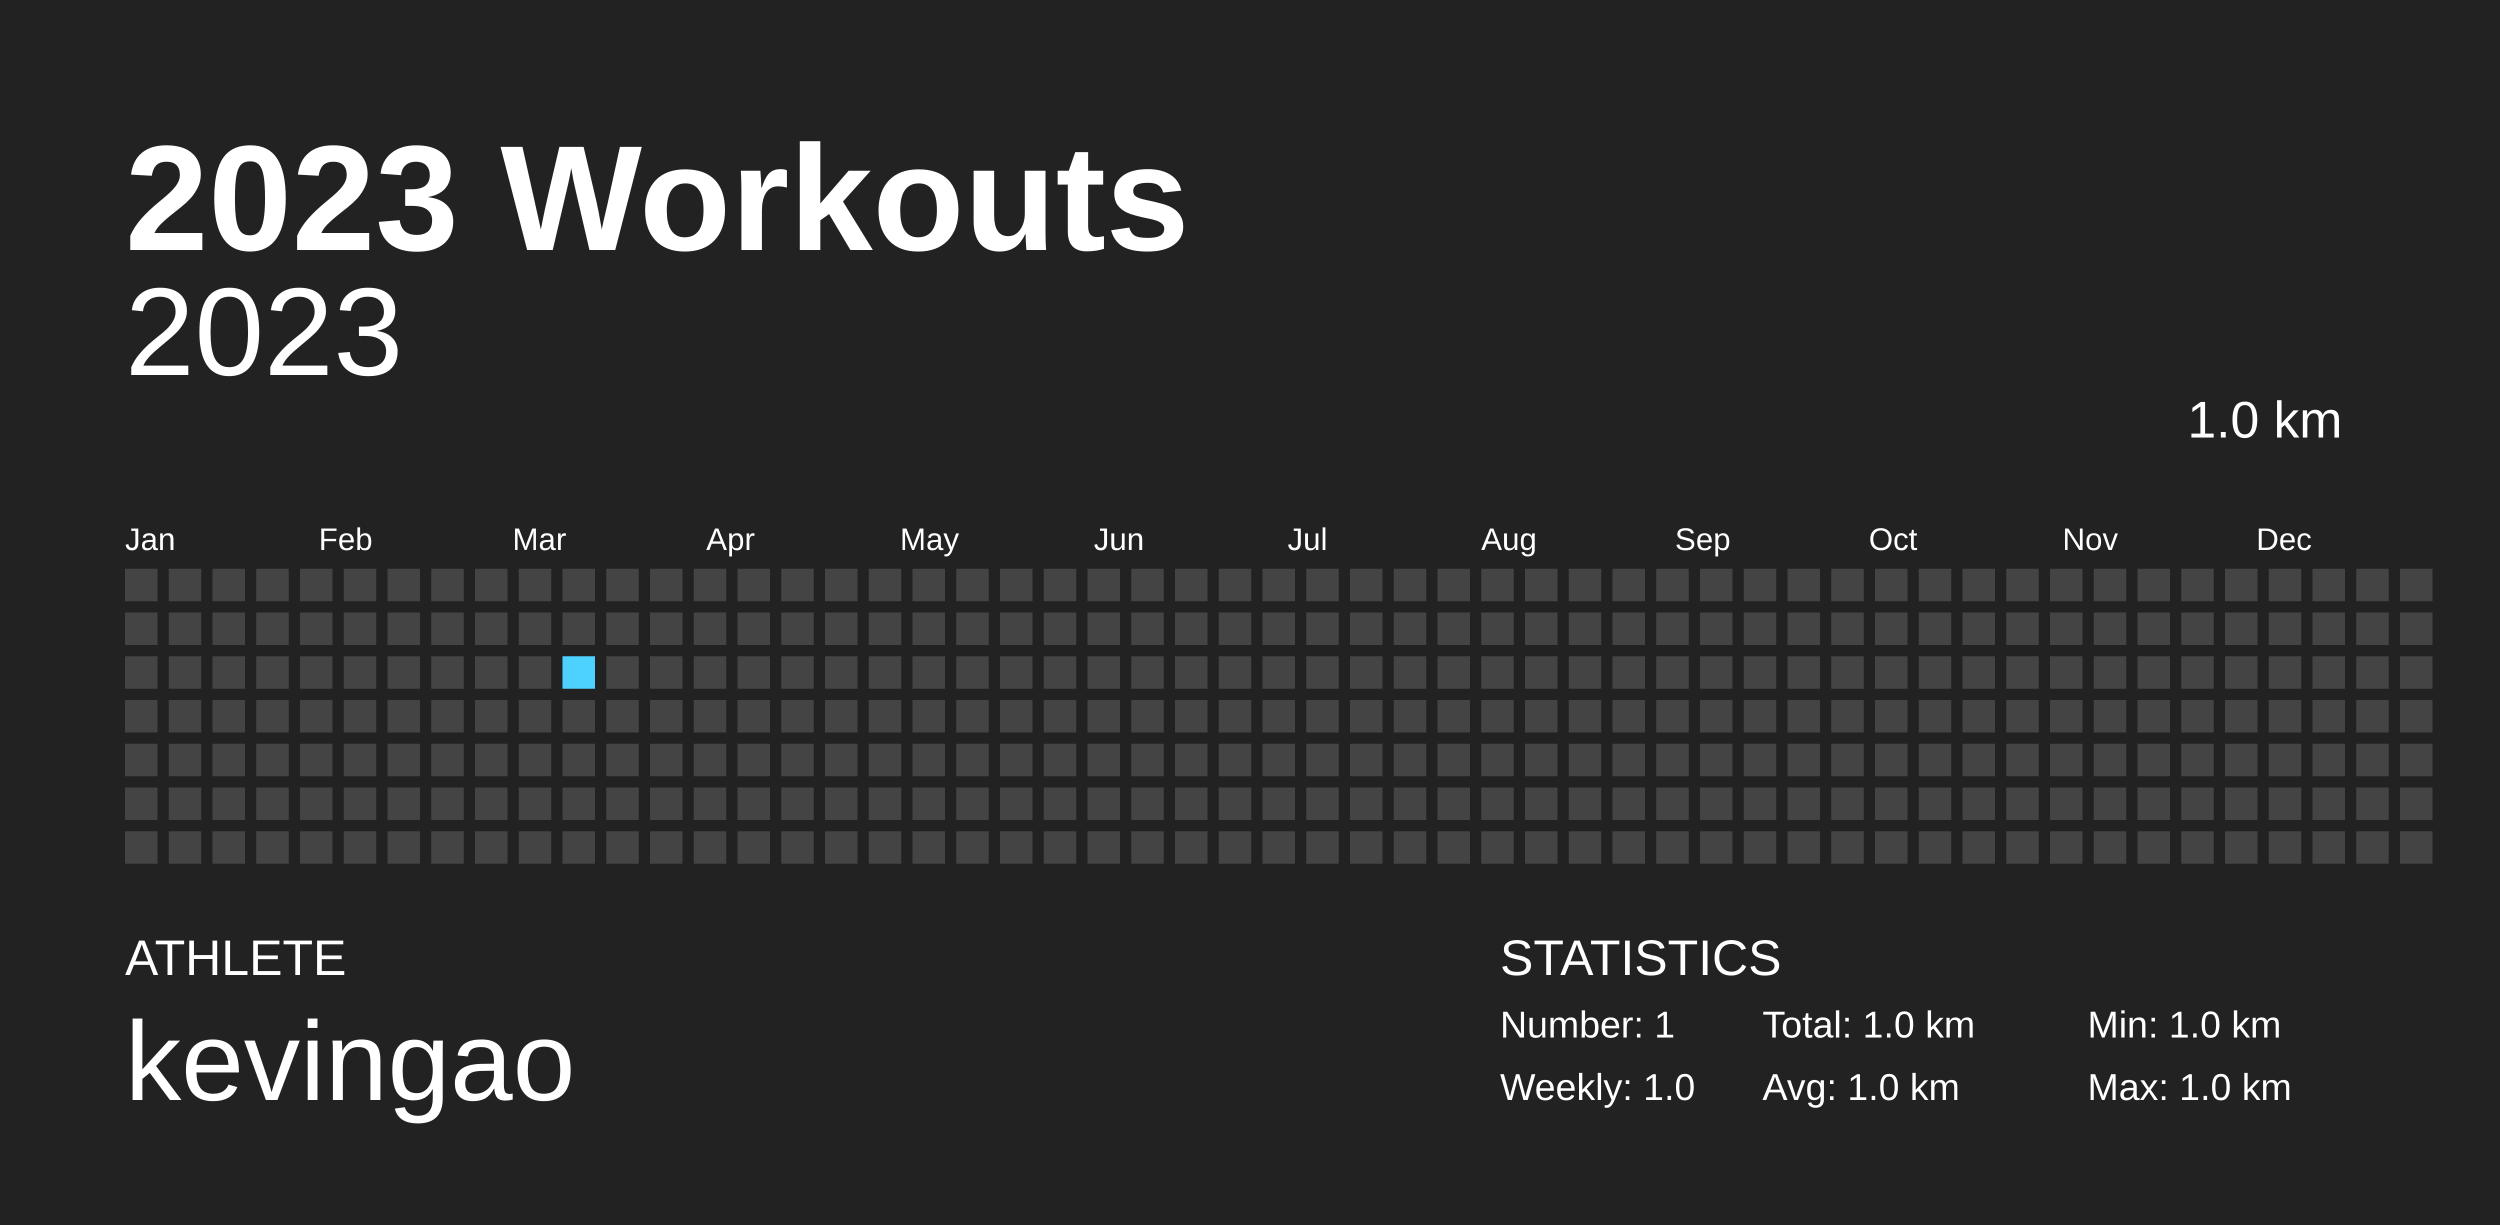
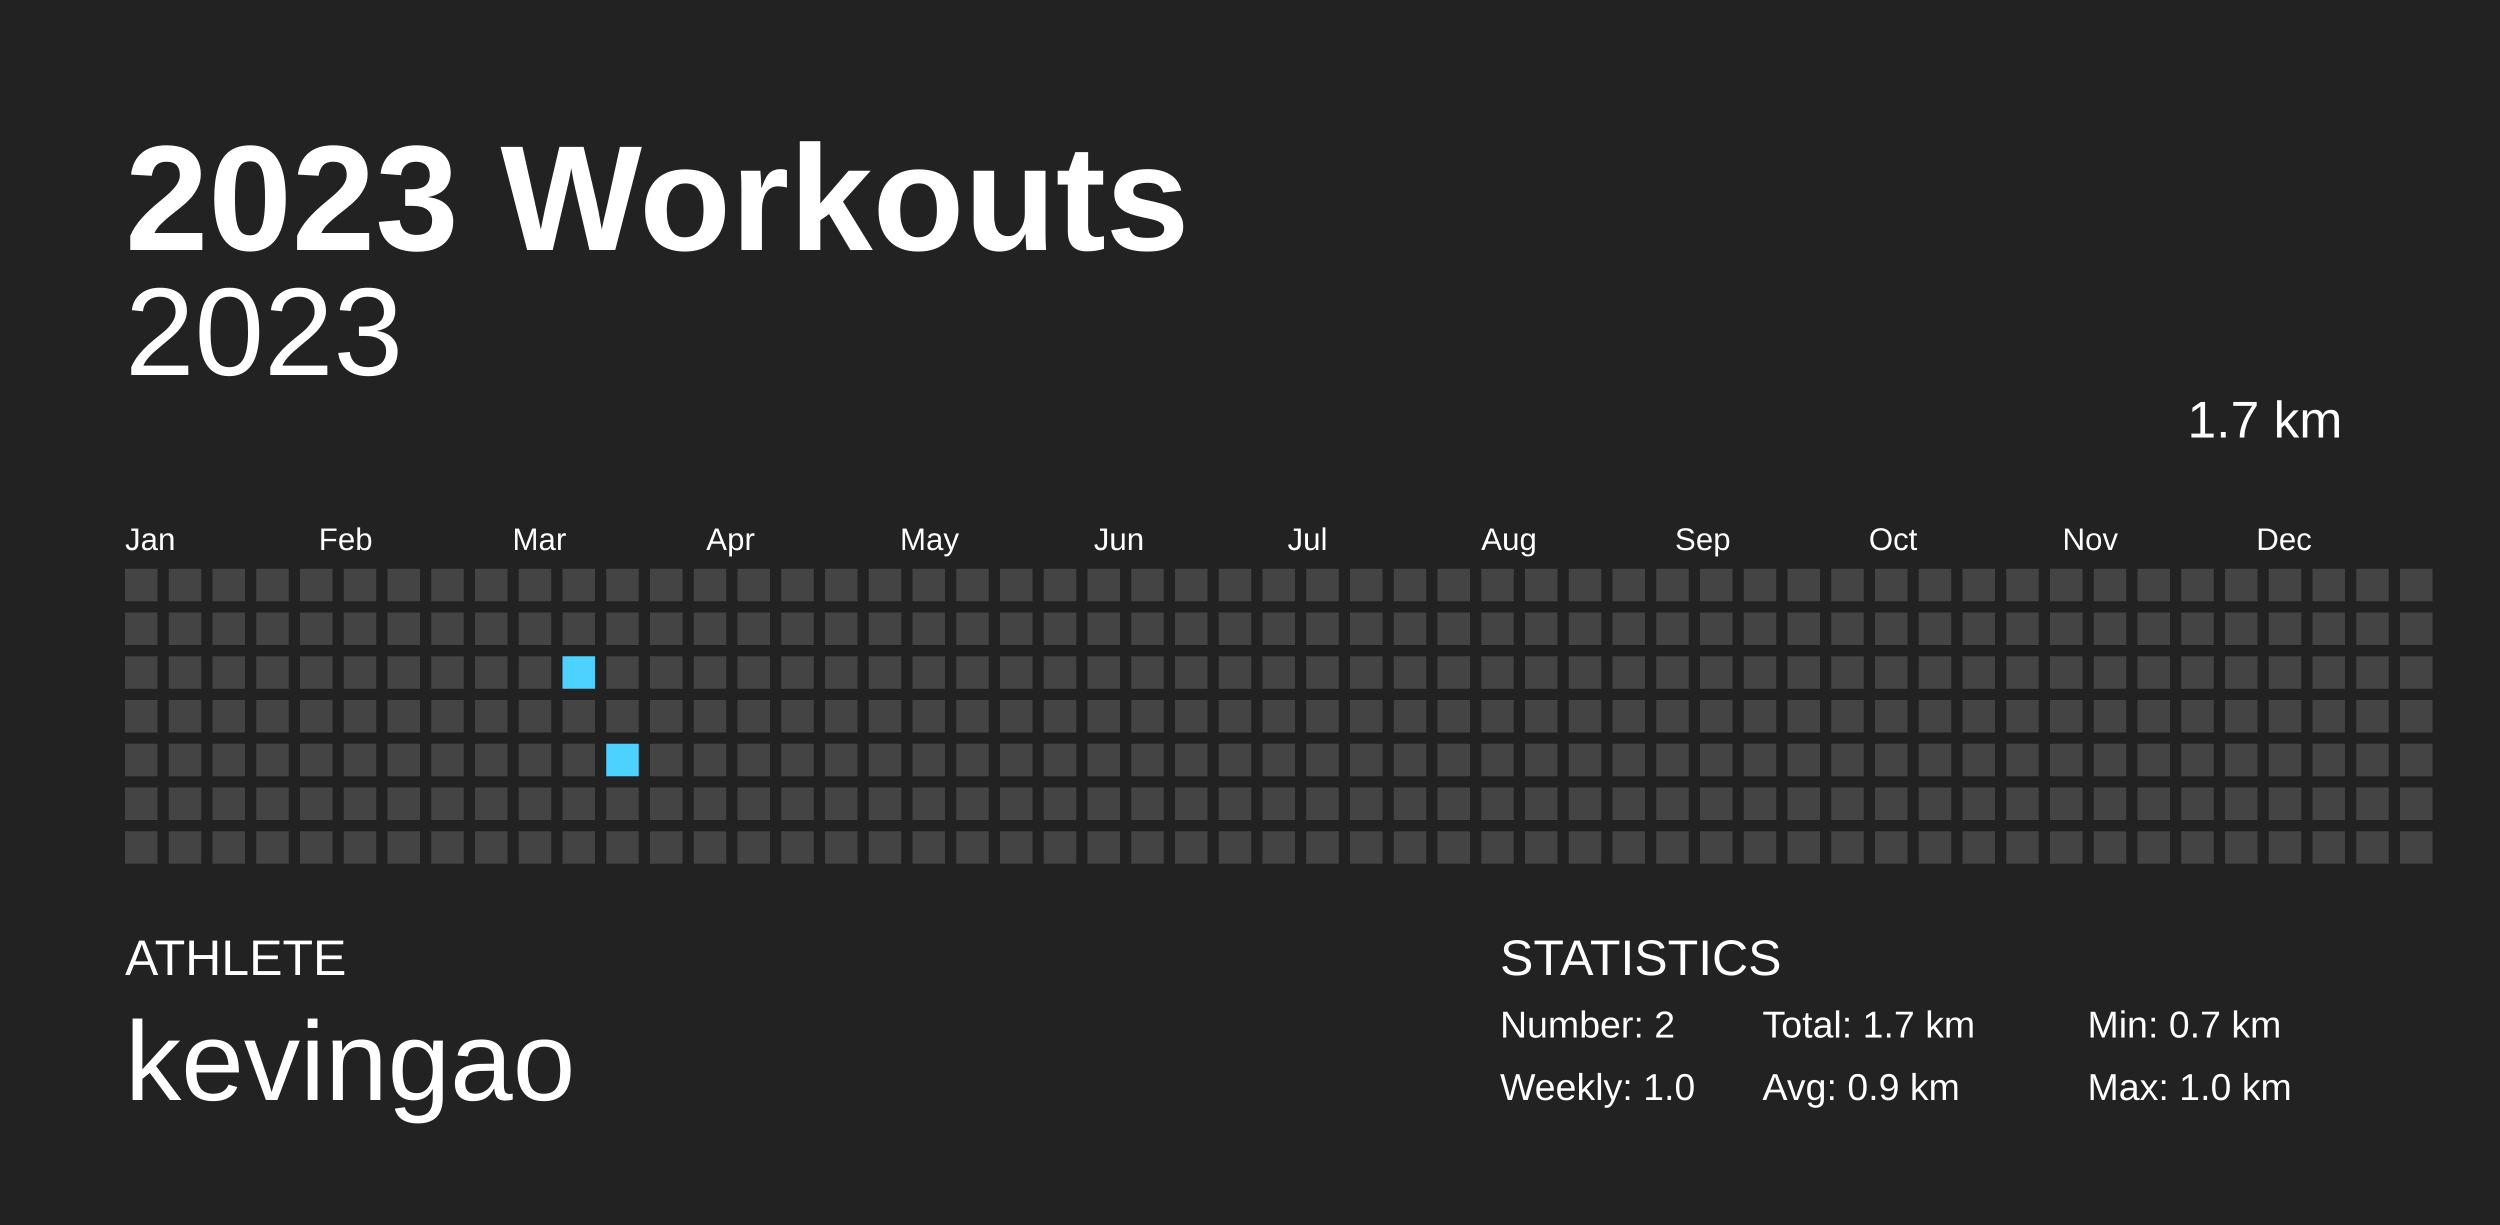
<svg xmlns="http://www.w3.org/2000/svg" baseProfile="full" height="98mm" version="1.1" viewBox="0,0,200,98" width="200mm">
  <defs />
  <rect fill="#222222" height="98" width="200" x="0" y="0" />
  <text fill="#FFFFFF" style="font-size:12px; font-family:Arial; font-weight:bold;" x="10" y="20">2023 Workouts</text>
  <text fill="#FFFFFF" style="font-size:4px; font-family:Arial" x="10" y="78">ATHLETE</text>
  <text fill="#FFFFFF" style="font-size:9px; font-family:Arial" x="10" y="88">kevingao</text>
  <text fill="#FFFFFF" style="font-size:4px; font-family:Arial" x="120" y="78">STATISTICS</text>
-   <text fill="#FFFFFF" style="font-size:3px; font-family:Arial" x="120" y="83">Number: 1</text>
+   <text fill="#FFFFFF" style="font-size:3px; font-family:Arial" x="120" y="83">Number: 2</text>
  <text fill="#FFFFFF" style="font-size:3px; font-family:Arial" x="120" y="88">Weekly: 1.0</text>
-   <text fill="#FFFFFF" style="font-size:3px; font-family:Arial" x="141" y="83">Total: 1.0 km</text>
-   <text fill="#FFFFFF" style="font-size:3px; font-family:Arial" x="141" y="88">Avg: 1.0 km</text>
-   <text fill="#FFFFFF" style="font-size:3px; font-family:Arial" x="167" y="83">Min: 1.0 km</text>
+   <text fill="#FFFFFF" style="font-size:3px; font-family:Arial" x="141" y="83">Total: 1.7 km</text>
+   <text fill="#FFFFFF" style="font-size:3px; font-family:Arial" x="141" y="88">Avg: 0.9 km</text>
+   <text fill="#FFFFFF" style="font-size:3px; font-family:Arial" x="167" y="83">Min: 0.7 km</text>
  <text fill="#FFFFFF" style="font-size:3px; font-family:Arial" x="167" y="88">Max: 1.0 km</text>
  <text alignment-baseline="hanging" fill="#FFFFFF" style="font-size:10.0px; font-family:Arial;" x="10" y="30">2023</text>
-   <text alignment-baseline="hanging" fill="#FFFFFF" style="font-size:4.125px; font-family:Arial;" x="175" y="35">1.0 km</text>
+   <text alignment-baseline="hanging" fill="#FFFFFF" style="font-size:4.125px; font-family:Arial;" x="175" y="35">1.7 km</text>
  <text fill="#FFFFFF" style="font-size:2.5px; font-family:Arial" x="10.0" y="44">Jan</text>
  <text fill="#FFFFFF" style="font-size:2.5px; font-family:Arial" x="25.5" y="44">Feb</text>
  <text fill="#FFFFFF" style="font-size:2.5px; font-family:Arial" x="41.0" y="44">Mar</text>
  <text fill="#FFFFFF" style="font-size:2.5px; font-family:Arial" x="56.5" y="44">Apr</text>
  <text fill="#FFFFFF" style="font-size:2.5px; font-family:Arial" x="72.0" y="44">May</text>
  <text fill="#FFFFFF" style="font-size:2.5px; font-family:Arial" x="87.5" y="44">Jun</text>
  <text fill="#FFFFFF" style="font-size:2.5px; font-family:Arial" x="103.0" y="44">Jul</text>
  <text fill="#FFFFFF" style="font-size:2.5px; font-family:Arial" x="118.5" y="44">Aug</text>
  <text fill="#FFFFFF" style="font-size:2.5px; font-family:Arial" x="134.0" y="44">Sep</text>
  <text fill="#FFFFFF" style="font-size:2.5px; font-family:Arial" x="149.5" y="44">Oct</text>
  <text fill="#FFFFFF" style="font-size:2.5px; font-family:Arial" x="165.0" y="44">Nov</text>
  <text fill="#FFFFFF" style="font-size:2.5px; font-family:Arial" x="180.5" y="44">Dec</text>
  <rect fill="#444444" height="2.6" width="2.6" x="10.0" y="45.5" />
  <rect fill="#444444" height="2.6" width="2.6" x="10.0" y="49.0" />
  <rect fill="#444444" height="2.6" width="2.6" x="10.0" y="52.5" />
  <rect fill="#444444" height="2.6" width="2.6" x="10.0" y="56.0" />
  <rect fill="#444444" height="2.6" width="2.6" x="10.0" y="59.5" />
  <rect fill="#444444" height="2.6" width="2.6" x="10.0" y="63.0" />
  <rect fill="#444444" height="2.6" width="2.6" x="10.0" y="66.5" />
  <rect fill="#444444" height="2.6" width="2.6" x="13.5" y="45.5" />
  <rect fill="#444444" height="2.6" width="2.6" x="13.5" y="49.0" />
  <rect fill="#444444" height="2.6" width="2.6" x="13.5" y="52.5" />
  <rect fill="#444444" height="2.6" width="2.6" x="13.5" y="56.0" />
  <rect fill="#444444" height="2.6" width="2.6" x="13.5" y="59.5" />
  <rect fill="#444444" height="2.6" width="2.6" x="13.5" y="63.0" />
  <rect fill="#444444" height="2.6" width="2.6" x="13.5" y="66.5" />
  <rect fill="#444444" height="2.6" width="2.6" x="17.0" y="45.5" />
  <rect fill="#444444" height="2.6" width="2.6" x="17.0" y="49.0" />
  <rect fill="#444444" height="2.6" width="2.6" x="17.0" y="52.5" />
  <rect fill="#444444" height="2.6" width="2.6" x="17.0" y="56.0" />
  <rect fill="#444444" height="2.6" width="2.6" x="17.0" y="59.5" />
  <rect fill="#444444" height="2.6" width="2.6" x="17.0" y="63.0" />
  <rect fill="#444444" height="2.6" width="2.6" x="17.0" y="66.5" />
  <rect fill="#444444" height="2.6" width="2.6" x="20.5" y="45.5" />
  <rect fill="#444444" height="2.6" width="2.6" x="20.5" y="49.0" />
  <rect fill="#444444" height="2.6" width="2.6" x="20.5" y="52.5" />
  <rect fill="#444444" height="2.6" width="2.6" x="20.5" y="56.0" />
  <rect fill="#444444" height="2.6" width="2.6" x="20.5" y="59.5" />
  <rect fill="#444444" height="2.6" width="2.6" x="20.5" y="63.0" />
  <rect fill="#444444" height="2.6" width="2.6" x="20.5" y="66.5" />
  <rect fill="#444444" height="2.6" width="2.6" x="24.0" y="45.5" />
  <rect fill="#444444" height="2.6" width="2.6" x="24.0" y="49.0" />
  <rect fill="#444444" height="2.6" width="2.6" x="24.0" y="52.5" />
  <rect fill="#444444" height="2.6" width="2.6" x="24.0" y="56.0" />
  <rect fill="#444444" height="2.6" width="2.6" x="24.0" y="59.5" />
  <rect fill="#444444" height="2.6" width="2.6" x="24.0" y="63.0" />
  <rect fill="#444444" height="2.6" width="2.6" x="24.0" y="66.5" />
  <rect fill="#444444" height="2.6" width="2.6" x="27.5" y="45.5" />
  <rect fill="#444444" height="2.6" width="2.6" x="27.5" y="49.0" />
  <rect fill="#444444" height="2.6" width="2.6" x="27.5" y="52.5" />
  <rect fill="#444444" height="2.6" width="2.6" x="27.5" y="56.0" />
  <rect fill="#444444" height="2.6" width="2.6" x="27.5" y="59.5" />
  <rect fill="#444444" height="2.6" width="2.6" x="27.5" y="63.0" />
  <rect fill="#444444" height="2.6" width="2.6" x="27.5" y="66.5" />
  <rect fill="#444444" height="2.6" width="2.6" x="31.0" y="45.5" />
  <rect fill="#444444" height="2.6" width="2.6" x="31.0" y="49.0" />
  <rect fill="#444444" height="2.6" width="2.6" x="31.0" y="52.5" />
  <rect fill="#444444" height="2.6" width="2.6" x="31.0" y="56.0" />
  <rect fill="#444444" height="2.6" width="2.6" x="31.0" y="59.5" />
  <rect fill="#444444" height="2.6" width="2.6" x="31.0" y="63.0" />
  <rect fill="#444444" height="2.6" width="2.6" x="31.0" y="66.5" />
  <rect fill="#444444" height="2.6" width="2.6" x="34.5" y="45.5" />
  <rect fill="#444444" height="2.6" width="2.6" x="34.5" y="49.0" />
  <rect fill="#444444" height="2.6" width="2.6" x="34.5" y="52.5" />
  <rect fill="#444444" height="2.6" width="2.6" x="34.5" y="56.0" />
  <rect fill="#444444" height="2.6" width="2.6" x="34.5" y="59.5" />
  <rect fill="#444444" height="2.6" width="2.6" x="34.5" y="63.0" />
  <rect fill="#444444" height="2.6" width="2.6" x="34.5" y="66.5" />
  <rect fill="#444444" height="2.6" width="2.6" x="38.0" y="45.5" />
  <rect fill="#444444" height="2.6" width="2.6" x="38.0" y="49.0" />
  <rect fill="#444444" height="2.6" width="2.6" x="38.0" y="52.5" />
  <rect fill="#444444" height="2.6" width="2.6" x="38.0" y="56.0" />
  <rect fill="#444444" height="2.6" width="2.6" x="38.0" y="59.5" />
  <rect fill="#444444" height="2.6" width="2.6" x="38.0" y="63.0" />
  <rect fill="#444444" height="2.6" width="2.6" x="38.0" y="66.5" />
  <rect fill="#444444" height="2.6" width="2.6" x="41.5" y="45.5" />
  <rect fill="#444444" height="2.6" width="2.6" x="41.5" y="49.0" />
  <rect fill="#444444" height="2.6" width="2.6" x="41.5" y="52.5" />
  <rect fill="#444444" height="2.6" width="2.6" x="41.5" y="56.0" />
  <rect fill="#444444" height="2.6" width="2.6" x="41.5" y="59.5" />
  <rect fill="#444444" height="2.6" width="2.6" x="41.5" y="63.0" />
  <rect fill="#444444" height="2.6" width="2.6" x="41.5" y="66.5" />
  <rect fill="#444444" height="2.6" width="2.6" x="45.0" y="45.5" />
  <rect fill="#444444" height="2.6" width="2.6" x="45.0" y="49.0" />
-   <rect fill="#4DD2FF" height="2.6" width="2.6" x="45.0" y="52.5" />
+   <rect fill="#4dd2ff" height="2.6" width="2.6" x="45.0" y="52.5" />
  <rect fill="#444444" height="2.6" width="2.6" x="45.0" y="56.0" />
  <rect fill="#444444" height="2.6" width="2.6" x="45.0" y="59.5" />
  <rect fill="#444444" height="2.6" width="2.6" x="45.0" y="63.0" />
  <rect fill="#444444" height="2.6" width="2.6" x="45.0" y="66.5" />
  <rect fill="#444444" height="2.6" width="2.6" x="48.5" y="45.5" />
  <rect fill="#444444" height="2.6" width="2.6" x="48.5" y="49.0" />
  <rect fill="#444444" height="2.6" width="2.6" x="48.5" y="52.5" />
  <rect fill="#444444" height="2.6" width="2.6" x="48.5" y="56.0" />
-   <rect fill="#444444" height="2.6" width="2.6" x="48.5" y="59.5" />
+   <rect fill="#4dd2ff" height="2.6" width="2.6" x="48.5" y="59.5" />
  <rect fill="#444444" height="2.6" width="2.6" x="48.5" y="63.0" />
  <rect fill="#444444" height="2.6" width="2.6" x="48.5" y="66.5" />
  <rect fill="#444444" height="2.6" width="2.6" x="52.0" y="45.5" />
  <rect fill="#444444" height="2.6" width="2.6" x="52.0" y="49.0" />
  <rect fill="#444444" height="2.6" width="2.6" x="52.0" y="52.5" />
  <rect fill="#444444" height="2.6" width="2.6" x="52.0" y="56.0" />
  <rect fill="#444444" height="2.6" width="2.6" x="52.0" y="59.5" />
  <rect fill="#444444" height="2.6" width="2.6" x="52.0" y="63.0" />
  <rect fill="#444444" height="2.6" width="2.6" x="52.0" y="66.5" />
  <rect fill="#444444" height="2.6" width="2.6" x="55.5" y="45.5" />
  <rect fill="#444444" height="2.6" width="2.6" x="55.5" y="49.0" />
  <rect fill="#444444" height="2.6" width="2.6" x="55.5" y="52.5" />
  <rect fill="#444444" height="2.6" width="2.6" x="55.5" y="56.0" />
  <rect fill="#444444" height="2.6" width="2.6" x="55.5" y="59.5" />
  <rect fill="#444444" height="2.6" width="2.6" x="55.5" y="63.0" />
  <rect fill="#444444" height="2.6" width="2.6" x="55.5" y="66.5" />
  <rect fill="#444444" height="2.6" width="2.6" x="59.0" y="45.5" />
  <rect fill="#444444" height="2.6" width="2.6" x="59.0" y="49.0" />
  <rect fill="#444444" height="2.6" width="2.6" x="59.0" y="52.5" />
  <rect fill="#444444" height="2.6" width="2.6" x="59.0" y="56.0" />
  <rect fill="#444444" height="2.6" width="2.6" x="59.0" y="59.5" />
  <rect fill="#444444" height="2.6" width="2.6" x="59.0" y="63.0" />
  <rect fill="#444444" height="2.6" width="2.6" x="59.0" y="66.5" />
  <rect fill="#444444" height="2.6" width="2.6" x="62.5" y="45.5" />
  <rect fill="#444444" height="2.6" width="2.6" x="62.5" y="49.0" />
  <rect fill="#444444" height="2.6" width="2.6" x="62.5" y="52.5" />
  <rect fill="#444444" height="2.6" width="2.6" x="62.5" y="56.0" />
  <rect fill="#444444" height="2.6" width="2.6" x="62.5" y="59.5" />
  <rect fill="#444444" height="2.6" width="2.6" x="62.5" y="63.0" />
  <rect fill="#444444" height="2.6" width="2.6" x="62.5" y="66.5" />
  <rect fill="#444444" height="2.6" width="2.6" x="66.0" y="45.5" />
  <rect fill="#444444" height="2.6" width="2.6" x="66.0" y="49.0" />
  <rect fill="#444444" height="2.6" width="2.6" x="66.0" y="52.5" />
  <rect fill="#444444" height="2.6" width="2.6" x="66.0" y="56.0" />
  <rect fill="#444444" height="2.6" width="2.6" x="66.0" y="59.5" />
  <rect fill="#444444" height="2.6" width="2.6" x="66.0" y="63.0" />
  <rect fill="#444444" height="2.6" width="2.6" x="66.0" y="66.5" />
  <rect fill="#444444" height="2.6" width="2.6" x="69.5" y="45.5" />
  <rect fill="#444444" height="2.6" width="2.6" x="69.5" y="49.0" />
  <rect fill="#444444" height="2.6" width="2.6" x="69.5" y="52.5" />
  <rect fill="#444444" height="2.6" width="2.6" x="69.5" y="56.0" />
  <rect fill="#444444" height="2.6" width="2.6" x="69.5" y="59.5" />
  <rect fill="#444444" height="2.6" width="2.6" x="69.5" y="63.0" />
  <rect fill="#444444" height="2.6" width="2.6" x="69.5" y="66.5" />
  <rect fill="#444444" height="2.6" width="2.6" x="73.0" y="45.5" />
  <rect fill="#444444" height="2.6" width="2.6" x="73.0" y="49.0" />
  <rect fill="#444444" height="2.6" width="2.6" x="73.0" y="52.5" />
  <rect fill="#444444" height="2.6" width="2.6" x="73.0" y="56.0" />
  <rect fill="#444444" height="2.6" width="2.6" x="73.0" y="59.5" />
  <rect fill="#444444" height="2.6" width="2.6" x="73.0" y="63.0" />
  <rect fill="#444444" height="2.6" width="2.6" x="73.0" y="66.5" />
  <rect fill="#444444" height="2.6" width="2.6" x="76.5" y="45.5" />
  <rect fill="#444444" height="2.6" width="2.6" x="76.5" y="49.0" />
  <rect fill="#444444" height="2.6" width="2.6" x="76.5" y="52.5" />
  <rect fill="#444444" height="2.6" width="2.6" x="76.5" y="56.0" />
  <rect fill="#444444" height="2.6" width="2.6" x="76.5" y="59.5" />
  <rect fill="#444444" height="2.6" width="2.6" x="76.5" y="63.0" />
  <rect fill="#444444" height="2.6" width="2.6" x="76.5" y="66.5" />
  <rect fill="#444444" height="2.6" width="2.6" x="80.0" y="45.5" />
  <rect fill="#444444" height="2.6" width="2.6" x="80.0" y="49.0" />
  <rect fill="#444444" height="2.6" width="2.6" x="80.0" y="52.5" />
  <rect fill="#444444" height="2.6" width="2.6" x="80.0" y="56.0" />
  <rect fill="#444444" height="2.6" width="2.6" x="80.0" y="59.5" />
  <rect fill="#444444" height="2.6" width="2.6" x="80.0" y="63.0" />
  <rect fill="#444444" height="2.6" width="2.6" x="80.0" y="66.5" />
  <rect fill="#444444" height="2.6" width="2.6" x="83.5" y="45.5" />
  <rect fill="#444444" height="2.6" width="2.6" x="83.5" y="49.0" />
  <rect fill="#444444" height="2.6" width="2.6" x="83.5" y="52.5" />
  <rect fill="#444444" height="2.6" width="2.6" x="83.5" y="56.0" />
  <rect fill="#444444" height="2.6" width="2.6" x="83.5" y="59.5" />
  <rect fill="#444444" height="2.6" width="2.6" x="83.5" y="63.0" />
  <rect fill="#444444" height="2.6" width="2.6" x="83.5" y="66.5" />
  <rect fill="#444444" height="2.6" width="2.6" x="87.0" y="45.5" />
  <rect fill="#444444" height="2.6" width="2.6" x="87.0" y="49.0" />
  <rect fill="#444444" height="2.6" width="2.6" x="87.0" y="52.5" />
  <rect fill="#444444" height="2.6" width="2.6" x="87.0" y="56.0" />
  <rect fill="#444444" height="2.6" width="2.6" x="87.0" y="59.5" />
  <rect fill="#444444" height="2.6" width="2.6" x="87.0" y="63.0" />
  <rect fill="#444444" height="2.6" width="2.6" x="87.0" y="66.5" />
  <rect fill="#444444" height="2.6" width="2.6" x="90.5" y="45.5" />
  <rect fill="#444444" height="2.6" width="2.6" x="90.5" y="49.0" />
  <rect fill="#444444" height="2.6" width="2.6" x="90.5" y="52.5" />
  <rect fill="#444444" height="2.6" width="2.6" x="90.5" y="56.0" />
  <rect fill="#444444" height="2.6" width="2.6" x="90.5" y="59.5" />
  <rect fill="#444444" height="2.6" width="2.6" x="90.5" y="63.0" />
  <rect fill="#444444" height="2.6" width="2.6" x="90.5" y="66.5" />
  <rect fill="#444444" height="2.6" width="2.6" x="94.0" y="45.5" />
  <rect fill="#444444" height="2.6" width="2.6" x="94.0" y="49.0" />
  <rect fill="#444444" height="2.6" width="2.6" x="94.0" y="52.5" />
  <rect fill="#444444" height="2.6" width="2.6" x="94.0" y="56.0" />
  <rect fill="#444444" height="2.6" width="2.6" x="94.0" y="59.5" />
  <rect fill="#444444" height="2.6" width="2.6" x="94.0" y="63.0" />
  <rect fill="#444444" height="2.6" width="2.6" x="94.0" y="66.5" />
  <rect fill="#444444" height="2.6" width="2.6" x="97.5" y="45.5" />
  <rect fill="#444444" height="2.6" width="2.6" x="97.5" y="49.0" />
  <rect fill="#444444" height="2.6" width="2.6" x="97.5" y="52.5" />
  <rect fill="#444444" height="2.6" width="2.6" x="97.5" y="56.0" />
  <rect fill="#444444" height="2.6" width="2.6" x="97.5" y="59.5" />
  <rect fill="#444444" height="2.6" width="2.6" x="97.5" y="63.0" />
  <rect fill="#444444" height="2.6" width="2.6" x="97.5" y="66.5" />
  <rect fill="#444444" height="2.6" width="2.6" x="101.0" y="45.5" />
  <rect fill="#444444" height="2.6" width="2.6" x="101.0" y="49.0" />
  <rect fill="#444444" height="2.6" width="2.6" x="101.0" y="52.5" />
  <rect fill="#444444" height="2.6" width="2.6" x="101.0" y="56.0" />
  <rect fill="#444444" height="2.6" width="2.6" x="101.0" y="59.5" />
  <rect fill="#444444" height="2.6" width="2.6" x="101.0" y="63.0" />
  <rect fill="#444444" height="2.6" width="2.6" x="101.0" y="66.5" />
  <rect fill="#444444" height="2.6" width="2.6" x="104.5" y="45.5" />
  <rect fill="#444444" height="2.6" width="2.6" x="104.5" y="49.0" />
  <rect fill="#444444" height="2.6" width="2.6" x="104.5" y="52.5" />
  <rect fill="#444444" height="2.6" width="2.6" x="104.5" y="56.0" />
  <rect fill="#444444" height="2.6" width="2.6" x="104.5" y="59.5" />
  <rect fill="#444444" height="2.6" width="2.6" x="104.5" y="63.0" />
  <rect fill="#444444" height="2.6" width="2.6" x="104.5" y="66.5" />
  <rect fill="#444444" height="2.6" width="2.6" x="108.0" y="45.5" />
  <rect fill="#444444" height="2.6" width="2.6" x="108.0" y="49.0" />
  <rect fill="#444444" height="2.6" width="2.6" x="108.0" y="52.5" />
  <rect fill="#444444" height="2.6" width="2.6" x="108.0" y="56.0" />
  <rect fill="#444444" height="2.6" width="2.6" x="108.0" y="59.5" />
  <rect fill="#444444" height="2.6" width="2.6" x="108.0" y="63.0" />
  <rect fill="#444444" height="2.6" width="2.6" x="108.0" y="66.5" />
  <rect fill="#444444" height="2.6" width="2.6" x="111.5" y="45.5" />
  <rect fill="#444444" height="2.6" width="2.6" x="111.5" y="49.0" />
  <rect fill="#444444" height="2.6" width="2.6" x="111.5" y="52.5" />
  <rect fill="#444444" height="2.6" width="2.6" x="111.5" y="56.0" />
  <rect fill="#444444" height="2.6" width="2.6" x="111.5" y="59.5" />
  <rect fill="#444444" height="2.6" width="2.6" x="111.5" y="63.0" />
  <rect fill="#444444" height="2.6" width="2.6" x="111.5" y="66.5" />
  <rect fill="#444444" height="2.6" width="2.6" x="115.0" y="45.5" />
  <rect fill="#444444" height="2.6" width="2.6" x="115.0" y="49.0" />
  <rect fill="#444444" height="2.6" width="2.6" x="115.0" y="52.5" />
  <rect fill="#444444" height="2.6" width="2.6" x="115.0" y="56.0" />
  <rect fill="#444444" height="2.6" width="2.6" x="115.0" y="59.5" />
  <rect fill="#444444" height="2.6" width="2.6" x="115.0" y="63.0" />
  <rect fill="#444444" height="2.6" width="2.6" x="115.0" y="66.5" />
  <rect fill="#444444" height="2.6" width="2.6" x="118.5" y="45.5" />
  <rect fill="#444444" height="2.6" width="2.6" x="118.5" y="49.0" />
  <rect fill="#444444" height="2.6" width="2.6" x="118.5" y="52.5" />
  <rect fill="#444444" height="2.6" width="2.6" x="118.5" y="56.0" />
  <rect fill="#444444" height="2.6" width="2.6" x="118.5" y="59.5" />
  <rect fill="#444444" height="2.6" width="2.6" x="118.5" y="63.0" />
  <rect fill="#444444" height="2.6" width="2.6" x="118.5" y="66.5" />
  <rect fill="#444444" height="2.6" width="2.6" x="122.0" y="45.5" />
  <rect fill="#444444" height="2.6" width="2.6" x="122.0" y="49.0" />
  <rect fill="#444444" height="2.6" width="2.6" x="122.0" y="52.5" />
  <rect fill="#444444" height="2.6" width="2.6" x="122.0" y="56.0" />
  <rect fill="#444444" height="2.6" width="2.6" x="122.0" y="59.5" />
  <rect fill="#444444" height="2.6" width="2.6" x="122.0" y="63.0" />
  <rect fill="#444444" height="2.6" width="2.6" x="122.0" y="66.5" />
  <rect fill="#444444" height="2.6" width="2.6" x="125.5" y="45.5" />
  <rect fill="#444444" height="2.6" width="2.6" x="125.5" y="49.0" />
  <rect fill="#444444" height="2.6" width="2.6" x="125.5" y="52.5" />
  <rect fill="#444444" height="2.6" width="2.6" x="125.5" y="56.0" />
  <rect fill="#444444" height="2.6" width="2.6" x="125.5" y="59.5" />
  <rect fill="#444444" height="2.6" width="2.6" x="125.5" y="63.0" />
  <rect fill="#444444" height="2.6" width="2.6" x="125.5" y="66.5" />
  <rect fill="#444444" height="2.6" width="2.6" x="129.0" y="45.5" />
  <rect fill="#444444" height="2.6" width="2.6" x="129.0" y="49.0" />
  <rect fill="#444444" height="2.6" width="2.6" x="129.0" y="52.5" />
  <rect fill="#444444" height="2.6" width="2.6" x="129.0" y="56.0" />
  <rect fill="#444444" height="2.6" width="2.6" x="129.0" y="59.5" />
  <rect fill="#444444" height="2.6" width="2.6" x="129.0" y="63.0" />
  <rect fill="#444444" height="2.6" width="2.6" x="129.0" y="66.5" />
  <rect fill="#444444" height="2.6" width="2.6" x="132.5" y="45.5" />
  <rect fill="#444444" height="2.6" width="2.6" x="132.5" y="49.0" />
  <rect fill="#444444" height="2.6" width="2.6" x="132.5" y="52.5" />
  <rect fill="#444444" height="2.6" width="2.6" x="132.5" y="56.0" />
  <rect fill="#444444" height="2.6" width="2.6" x="132.5" y="59.5" />
  <rect fill="#444444" height="2.6" width="2.6" x="132.5" y="63.0" />
  <rect fill="#444444" height="2.6" width="2.6" x="132.5" y="66.5" />
  <rect fill="#444444" height="2.6" width="2.6" x="136.0" y="45.5" />
  <rect fill="#444444" height="2.6" width="2.6" x="136.0" y="49.0" />
  <rect fill="#444444" height="2.6" width="2.6" x="136.0" y="52.5" />
  <rect fill="#444444" height="2.6" width="2.6" x="136.0" y="56.0" />
  <rect fill="#444444" height="2.6" width="2.6" x="136.0" y="59.5" />
  <rect fill="#444444" height="2.6" width="2.6" x="136.0" y="63.0" />
  <rect fill="#444444" height="2.6" width="2.6" x="136.0" y="66.5" />
  <rect fill="#444444" height="2.6" width="2.6" x="139.5" y="45.5" />
  <rect fill="#444444" height="2.6" width="2.6" x="139.5" y="49.0" />
  <rect fill="#444444" height="2.6" width="2.6" x="139.5" y="52.5" />
  <rect fill="#444444" height="2.6" width="2.6" x="139.5" y="56.0" />
  <rect fill="#444444" height="2.6" width="2.6" x="139.5" y="59.5" />
  <rect fill="#444444" height="2.6" width="2.6" x="139.5" y="63.0" />
  <rect fill="#444444" height="2.6" width="2.6" x="139.5" y="66.5" />
  <rect fill="#444444" height="2.6" width="2.6" x="143.0" y="45.5" />
  <rect fill="#444444" height="2.6" width="2.6" x="143.0" y="49.0" />
  <rect fill="#444444" height="2.6" width="2.6" x="143.0" y="52.5" />
  <rect fill="#444444" height="2.6" width="2.6" x="143.0" y="56.0" />
  <rect fill="#444444" height="2.6" width="2.6" x="143.0" y="59.5" />
  <rect fill="#444444" height="2.6" width="2.6" x="143.0" y="63.0" />
  <rect fill="#444444" height="2.6" width="2.6" x="143.0" y="66.5" />
  <rect fill="#444444" height="2.6" width="2.6" x="146.5" y="45.5" />
  <rect fill="#444444" height="2.6" width="2.6" x="146.5" y="49.0" />
  <rect fill="#444444" height="2.6" width="2.6" x="146.5" y="52.5" />
  <rect fill="#444444" height="2.6" width="2.6" x="146.5" y="56.0" />
  <rect fill="#444444" height="2.6" width="2.6" x="146.5" y="59.5" />
  <rect fill="#444444" height="2.6" width="2.6" x="146.5" y="63.0" />
  <rect fill="#444444" height="2.6" width="2.6" x="146.5" y="66.5" />
  <rect fill="#444444" height="2.6" width="2.6" x="150.0" y="45.5" />
  <rect fill="#444444" height="2.6" width="2.6" x="150.0" y="49.0" />
  <rect fill="#444444" height="2.6" width="2.6" x="150.0" y="52.5" />
  <rect fill="#444444" height="2.6" width="2.6" x="150.0" y="56.0" />
  <rect fill="#444444" height="2.6" width="2.6" x="150.0" y="59.5" />
  <rect fill="#444444" height="2.6" width="2.6" x="150.0" y="63.0" />
  <rect fill="#444444" height="2.6" width="2.6" x="150.0" y="66.5" />
  <rect fill="#444444" height="2.6" width="2.6" x="153.5" y="45.5" />
  <rect fill="#444444" height="2.6" width="2.6" x="153.5" y="49.0" />
  <rect fill="#444444" height="2.6" width="2.6" x="153.5" y="52.5" />
  <rect fill="#444444" height="2.6" width="2.6" x="153.5" y="56.0" />
  <rect fill="#444444" height="2.6" width="2.6" x="153.5" y="59.5" />
  <rect fill="#444444" height="2.6" width="2.6" x="153.5" y="63.0" />
  <rect fill="#444444" height="2.6" width="2.6" x="153.5" y="66.5" />
  <rect fill="#444444" height="2.6" width="2.6" x="157.0" y="45.5" />
  <rect fill="#444444" height="2.6" width="2.6" x="157.0" y="49.0" />
  <rect fill="#444444" height="2.6" width="2.6" x="157.0" y="52.5" />
  <rect fill="#444444" height="2.6" width="2.6" x="157.0" y="56.0" />
  <rect fill="#444444" height="2.6" width="2.6" x="157.0" y="59.5" />
  <rect fill="#444444" height="2.6" width="2.6" x="157.0" y="63.0" />
  <rect fill="#444444" height="2.6" width="2.6" x="157.0" y="66.5" />
  <rect fill="#444444" height="2.6" width="2.6" x="160.5" y="45.5" />
  <rect fill="#444444" height="2.6" width="2.6" x="160.5" y="49.0" />
  <rect fill="#444444" height="2.6" width="2.6" x="160.5" y="52.5" />
  <rect fill="#444444" height="2.6" width="2.6" x="160.5" y="56.0" />
  <rect fill="#444444" height="2.6" width="2.6" x="160.5" y="59.5" />
  <rect fill="#444444" height="2.6" width="2.6" x="160.5" y="63.0" />
  <rect fill="#444444" height="2.6" width="2.6" x="160.5" y="66.5" />
  <rect fill="#444444" height="2.6" width="2.6" x="164.0" y="45.5" />
  <rect fill="#444444" height="2.6" width="2.6" x="164.0" y="49.0" />
  <rect fill="#444444" height="2.6" width="2.6" x="164.0" y="52.5" />
  <rect fill="#444444" height="2.6" width="2.6" x="164.0" y="56.0" />
  <rect fill="#444444" height="2.6" width="2.6" x="164.0" y="59.5" />
  <rect fill="#444444" height="2.6" width="2.6" x="164.0" y="63.0" />
  <rect fill="#444444" height="2.6" width="2.6" x="164.0" y="66.5" />
  <rect fill="#444444" height="2.6" width="2.6" x="167.5" y="45.5" />
  <rect fill="#444444" height="2.6" width="2.6" x="167.5" y="49.0" />
  <rect fill="#444444" height="2.6" width="2.6" x="167.5" y="52.5" />
  <rect fill="#444444" height="2.6" width="2.6" x="167.5" y="56.0" />
  <rect fill="#444444" height="2.6" width="2.6" x="167.5" y="59.5" />
  <rect fill="#444444" height="2.6" width="2.6" x="167.5" y="63.0" />
  <rect fill="#444444" height="2.6" width="2.6" x="167.5" y="66.5" />
  <rect fill="#444444" height="2.6" width="2.6" x="171.0" y="45.5" />
  <rect fill="#444444" height="2.6" width="2.6" x="171.0" y="49.0" />
  <rect fill="#444444" height="2.6" width="2.6" x="171.0" y="52.5" />
  <rect fill="#444444" height="2.6" width="2.6" x="171.0" y="56.0" />
  <rect fill="#444444" height="2.6" width="2.6" x="171.0" y="59.5" />
  <rect fill="#444444" height="2.6" width="2.6" x="171.0" y="63.0" />
  <rect fill="#444444" height="2.6" width="2.6" x="171.0" y="66.5" />
  <rect fill="#444444" height="2.6" width="2.6" x="174.5" y="45.5" />
  <rect fill="#444444" height="2.6" width="2.6" x="174.5" y="49.0" />
  <rect fill="#444444" height="2.6" width="2.6" x="174.5" y="52.5" />
  <rect fill="#444444" height="2.6" width="2.6" x="174.5" y="56.0" />
  <rect fill="#444444" height="2.6" width="2.6" x="174.5" y="59.5" />
  <rect fill="#444444" height="2.6" width="2.6" x="174.5" y="63.0" />
  <rect fill="#444444" height="2.6" width="2.6" x="174.5" y="66.5" />
  <rect fill="#444444" height="2.6" width="2.6" x="178.0" y="45.5" />
  <rect fill="#444444" height="2.6" width="2.6" x="178.0" y="49.0" />
  <rect fill="#444444" height="2.6" width="2.6" x="178.0" y="52.5" />
  <rect fill="#444444" height="2.6" width="2.6" x="178.0" y="56.0" />
  <rect fill="#444444" height="2.6" width="2.6" x="178.0" y="59.5" />
  <rect fill="#444444" height="2.6" width="2.6" x="178.0" y="63.0" />
  <rect fill="#444444" height="2.6" width="2.6" x="178.0" y="66.5" />
  <rect fill="#444444" height="2.6" width="2.6" x="181.5" y="45.5" />
  <rect fill="#444444" height="2.6" width="2.6" x="181.5" y="49.0" />
  <rect fill="#444444" height="2.6" width="2.6" x="181.5" y="52.5" />
  <rect fill="#444444" height="2.6" width="2.6" x="181.5" y="56.0" />
  <rect fill="#444444" height="2.6" width="2.6" x="181.5" y="59.5" />
  <rect fill="#444444" height="2.6" width="2.6" x="181.5" y="63.0" />
  <rect fill="#444444" height="2.6" width="2.6" x="181.5" y="66.5" />
  <rect fill="#444444" height="2.6" width="2.6" x="185.0" y="45.5" />
  <rect fill="#444444" height="2.6" width="2.6" x="185.0" y="49.0" />
  <rect fill="#444444" height="2.6" width="2.6" x="185.0" y="52.5" />
  <rect fill="#444444" height="2.6" width="2.6" x="185.0" y="56.0" />
  <rect fill="#444444" height="2.6" width="2.6" x="185.0" y="59.5" />
  <rect fill="#444444" height="2.6" width="2.6" x="185.0" y="63.0" />
  <rect fill="#444444" height="2.6" width="2.6" x="185.0" y="66.5" />
  <rect fill="#444444" height="2.6" width="2.6" x="188.5" y="45.5" />
  <rect fill="#444444" height="2.6" width="2.6" x="188.5" y="49.0" />
  <rect fill="#444444" height="2.6" width="2.6" x="188.5" y="52.5" />
  <rect fill="#444444" height="2.6" width="2.6" x="188.5" y="56.0" />
  <rect fill="#444444" height="2.6" width="2.6" x="188.5" y="59.5" />
  <rect fill="#444444" height="2.6" width="2.6" x="188.5" y="63.0" />
  <rect fill="#444444" height="2.6" width="2.6" x="188.5" y="66.5" />
  <rect fill="#444444" height="2.6" width="2.6" x="192.0" y="45.5" />
  <rect fill="#444444" height="2.6" width="2.6" x="192.0" y="49.0" />
  <rect fill="#444444" height="2.6" width="2.6" x="192.0" y="52.5" />
  <rect fill="#444444" height="2.6" width="2.6" x="192.0" y="56.0" />
  <rect fill="#444444" height="2.6" width="2.6" x="192.0" y="59.5" />
  <rect fill="#444444" height="2.6" width="2.6" x="192.0" y="63.0" />
  <rect fill="#444444" height="2.6" width="2.6" x="192.0" y="66.5" />
</svg>
